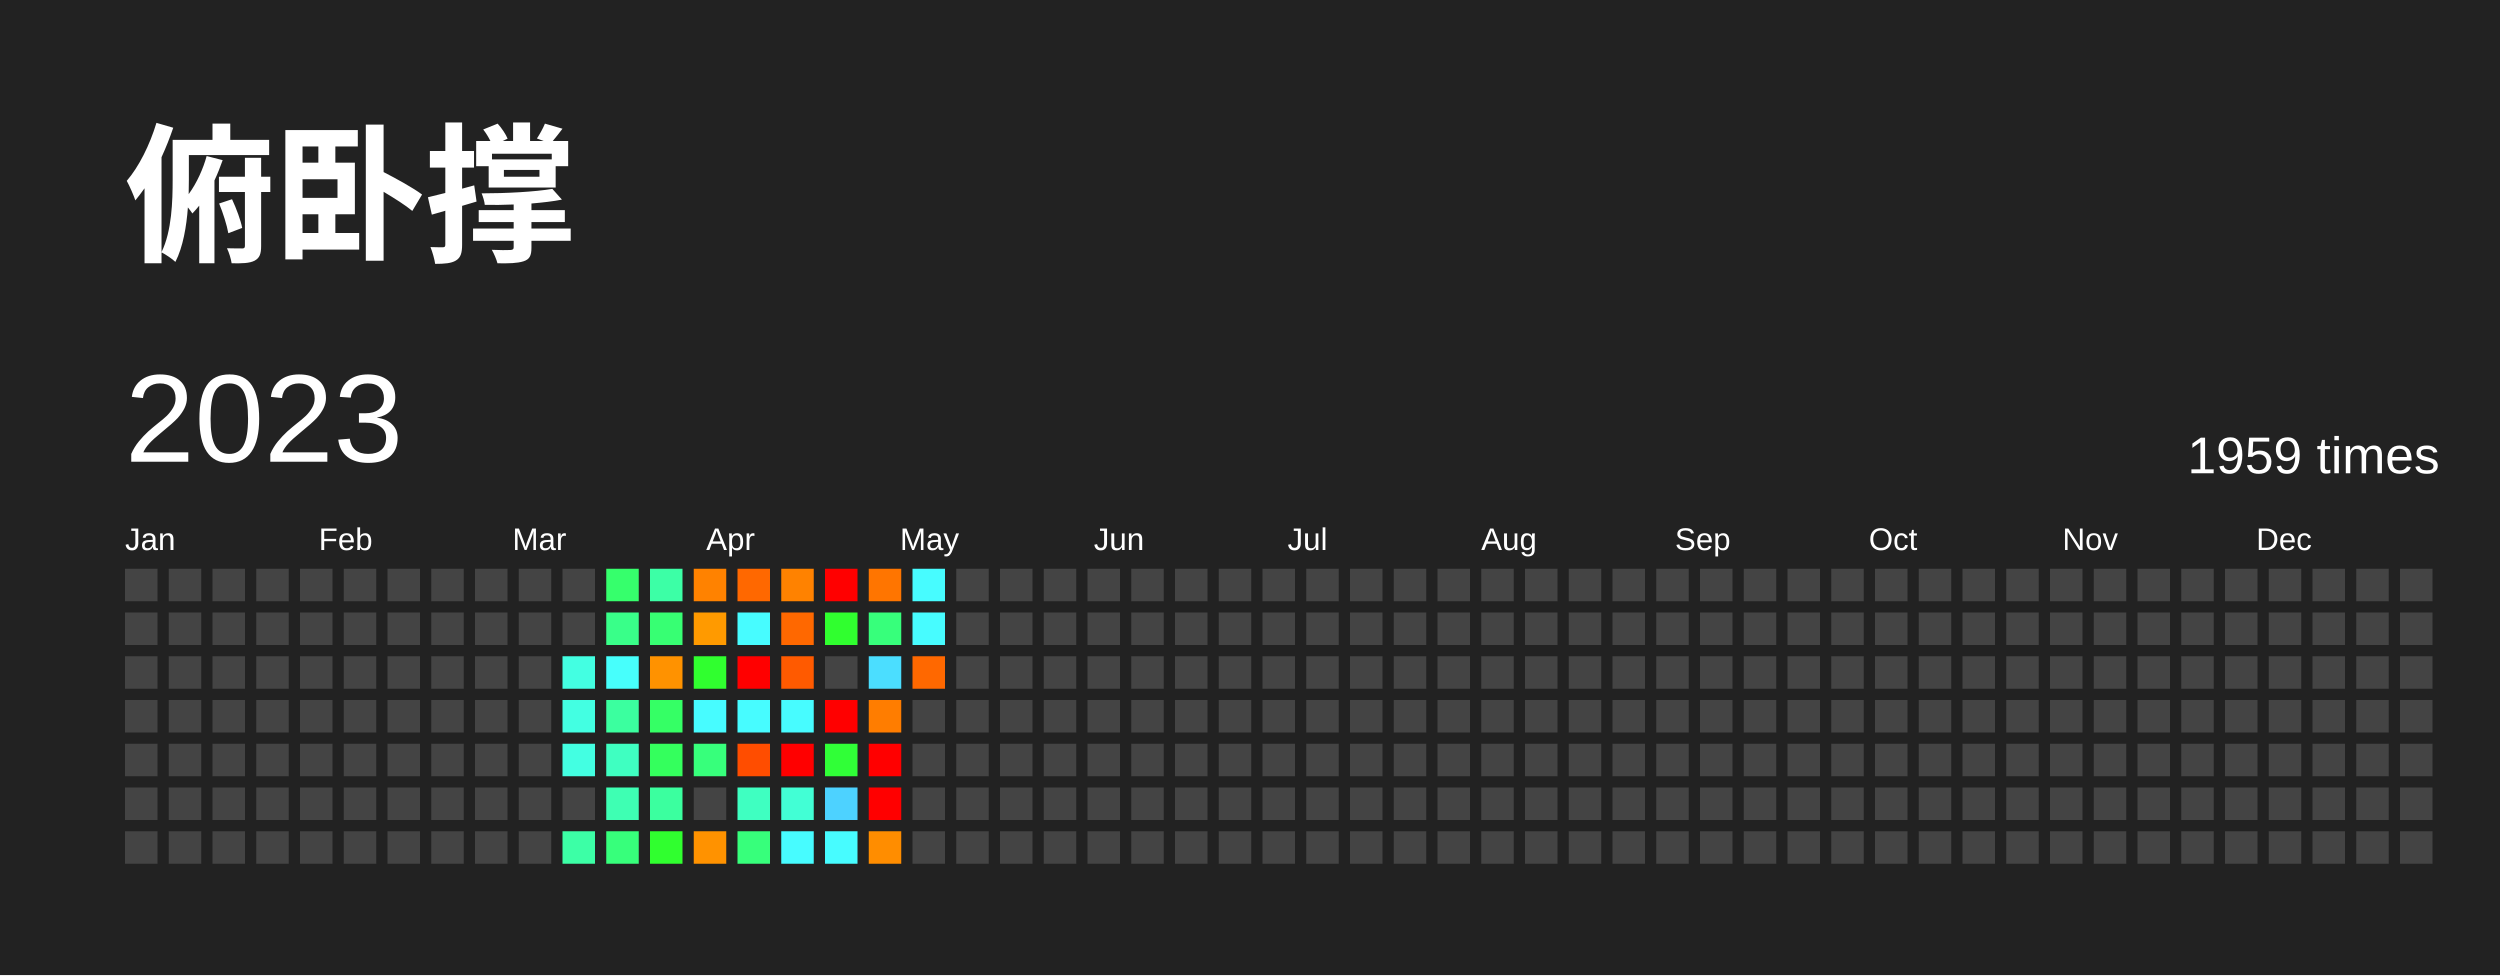
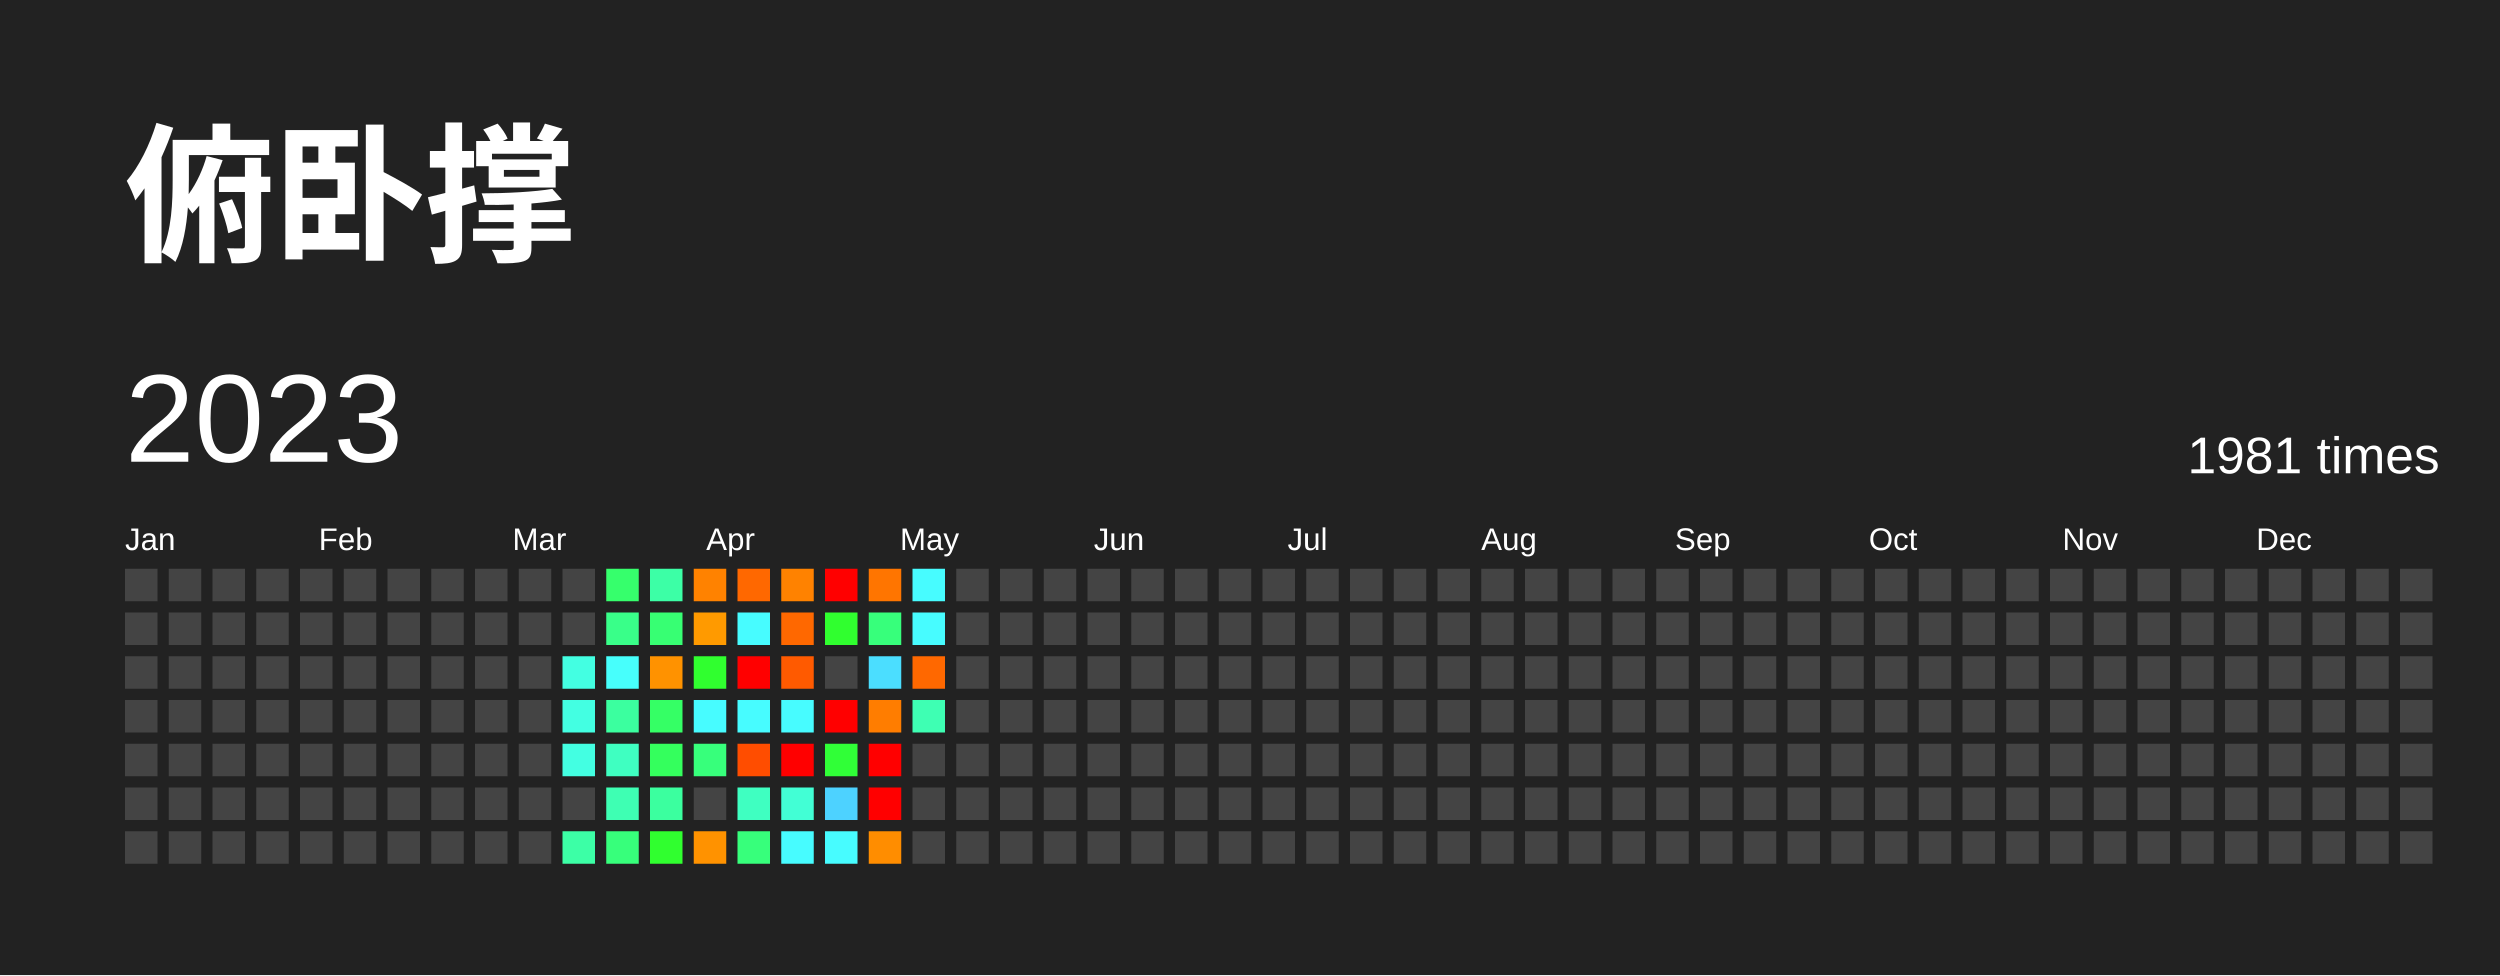
<svg xmlns="http://www.w3.org/2000/svg" baseProfile="full" height="78mm" version="1.1" viewBox="0,0,200,78" width="200mm">
  <defs />
  <rect fill="#222222" height="78" width="200" x="0" y="0" />
  <text fill="#FFFFFF" style="font-size:12px; font-family:Arial; font-weight:bold;" x="10" y="20">俯卧撑</text>
  <text dominant-baseline="hanging" fill="#FFFFFF" style="font-size:10.0px; font-family:Arial;" x="10" y="30">2023</text>
-   <text dominant-baseline="hanging" fill="#FFFFFF" style="font-size:4.125px; font-family:Arial;" x="175" y="35">1959 times</text>
+   <text dominant-baseline="hanging" fill="#FFFFFF" style="font-size:4.125px; font-family:Arial;" x="175" y="35">1981 times</text>
  <text fill="#FFFFFF" style="font-size:2.5px; font-family:Arial" x="10.0" y="44">Jan</text>
  <text fill="#FFFFFF" style="font-size:2.5px; font-family:Arial" x="25.5" y="44">Feb</text>
  <text fill="#FFFFFF" style="font-size:2.5px; font-family:Arial" x="41.0" y="44">Mar</text>
  <text fill="#FFFFFF" style="font-size:2.5px; font-family:Arial" x="56.5" y="44">Apr</text>
  <text fill="#FFFFFF" style="font-size:2.5px; font-family:Arial" x="72.0" y="44">May</text>
  <text fill="#FFFFFF" style="font-size:2.5px; font-family:Arial" x="87.5" y="44">Jun</text>
  <text fill="#FFFFFF" style="font-size:2.5px; font-family:Arial" x="103.0" y="44">Jul</text>
  <text fill="#FFFFFF" style="font-size:2.5px; font-family:Arial" x="118.5" y="44">Aug</text>
  <text fill="#FFFFFF" style="font-size:2.5px; font-family:Arial" x="134.0" y="44">Sep</text>
  <text fill="#FFFFFF" style="font-size:2.5px; font-family:Arial" x="149.5" y="44">Oct</text>
  <text fill="#FFFFFF" style="font-size:2.5px; font-family:Arial" x="165.0" y="44">Nov</text>
  <text fill="#FFFFFF" style="font-size:2.5px; font-family:Arial" x="180.5" y="44">Dec</text>
  <rect fill="#444444" height="2.6" width="2.6" x="10.0" y="45.5" />
  <rect fill="#444444" height="2.6" width="2.6" x="10.0" y="49.0" />
  <rect fill="#444444" height="2.6" width="2.6" x="10.0" y="52.5" />
  <rect fill="#444444" height="2.6" width="2.6" x="10.0" y="56.0" />
  <rect fill="#444444" height="2.6" width="2.6" x="10.0" y="59.5" />
  <rect fill="#444444" height="2.6" width="2.6" x="10.0" y="63.0" />
  <rect fill="#444444" height="2.6" width="2.6" x="10.0" y="66.5" />
  <rect fill="#444444" height="2.6" width="2.6" x="13.5" y="45.5" />
  <rect fill="#444444" height="2.6" width="2.6" x="13.5" y="49.0" />
  <rect fill="#444444" height="2.6" width="2.6" x="13.5" y="52.5" />
  <rect fill="#444444" height="2.6" width="2.6" x="13.5" y="56.0" />
  <rect fill="#444444" height="2.6" width="2.6" x="13.5" y="59.5" />
  <rect fill="#444444" height="2.6" width="2.6" x="13.5" y="63.0" />
  <rect fill="#444444" height="2.6" width="2.6" x="13.5" y="66.5" />
  <rect fill="#444444" height="2.6" width="2.6" x="17.0" y="45.5" />
  <rect fill="#444444" height="2.6" width="2.6" x="17.0" y="49.0" />
  <rect fill="#444444" height="2.6" width="2.6" x="17.0" y="52.5" />
  <rect fill="#444444" height="2.6" width="2.6" x="17.0" y="56.0" />
  <rect fill="#444444" height="2.6" width="2.6" x="17.0" y="59.5" />
  <rect fill="#444444" height="2.6" width="2.6" x="17.0" y="63.0" />
  <rect fill="#444444" height="2.6" width="2.6" x="17.0" y="66.5" />
  <rect fill="#444444" height="2.6" width="2.6" x="20.5" y="45.5" />
  <rect fill="#444444" height="2.6" width="2.6" x="20.5" y="49.0" />
  <rect fill="#444444" height="2.6" width="2.6" x="20.5" y="52.5" />
  <rect fill="#444444" height="2.6" width="2.6" x="20.5" y="56.0" />
  <rect fill="#444444" height="2.6" width="2.6" x="20.5" y="59.5" />
  <rect fill="#444444" height="2.6" width="2.6" x="20.5" y="63.0" />
  <rect fill="#444444" height="2.6" width="2.6" x="20.5" y="66.5" />
  <rect fill="#444444" height="2.6" width="2.6" x="24.0" y="45.5" />
  <rect fill="#444444" height="2.6" width="2.6" x="24.0" y="49.0" />
  <rect fill="#444444" height="2.6" width="2.6" x="24.0" y="52.5" />
  <rect fill="#444444" height="2.6" width="2.6" x="24.0" y="56.0" />
  <rect fill="#444444" height="2.6" width="2.6" x="24.0" y="59.5" />
  <rect fill="#444444" height="2.6" width="2.6" x="24.0" y="63.0" />
  <rect fill="#444444" height="2.6" width="2.6" x="24.0" y="66.5" />
  <rect fill="#444444" height="2.6" width="2.6" x="27.5" y="45.5" />
  <rect fill="#444444" height="2.6" width="2.6" x="27.5" y="49.0" />
  <rect fill="#444444" height="2.6" width="2.6" x="27.5" y="52.5" />
  <rect fill="#444444" height="2.6" width="2.6" x="27.5" y="56.0" />
  <rect fill="#444444" height="2.6" width="2.6" x="27.5" y="59.5" />
  <rect fill="#444444" height="2.6" width="2.6" x="27.5" y="63.0" />
  <rect fill="#444444" height="2.6" width="2.6" x="27.5" y="66.5" />
  <rect fill="#444444" height="2.6" width="2.6" x="31.0" y="45.5" />
  <rect fill="#444444" height="2.6" width="2.6" x="31.0" y="49.0" />
  <rect fill="#444444" height="2.6" width="2.6" x="31.0" y="52.5" />
  <rect fill="#444444" height="2.6" width="2.6" x="31.0" y="56.0" />
  <rect fill="#444444" height="2.6" width="2.6" x="31.0" y="59.5" />
  <rect fill="#444444" height="2.6" width="2.6" x="31.0" y="63.0" />
  <rect fill="#444444" height="2.6" width="2.6" x="31.0" y="66.5" />
  <rect fill="#444444" height="2.6" width="2.6" x="34.5" y="45.5" />
  <rect fill="#444444" height="2.6" width="2.6" x="34.5" y="49.0" />
  <rect fill="#444444" height="2.6" width="2.6" x="34.5" y="52.5" />
  <rect fill="#444444" height="2.6" width="2.6" x="34.5" y="56.0" />
  <rect fill="#444444" height="2.6" width="2.6" x="34.5" y="59.5" />
  <rect fill="#444444" height="2.6" width="2.6" x="34.5" y="63.0" />
  <rect fill="#444444" height="2.6" width="2.6" x="34.5" y="66.5" />
  <rect fill="#444444" height="2.6" width="2.6" x="38.0" y="45.5" />
  <rect fill="#444444" height="2.6" width="2.6" x="38.0" y="49.0" />
  <rect fill="#444444" height="2.6" width="2.6" x="38.0" y="52.5" />
  <rect fill="#444444" height="2.6" width="2.6" x="38.0" y="56.0" />
  <rect fill="#444444" height="2.6" width="2.6" x="38.0" y="59.5" />
  <rect fill="#444444" height="2.6" width="2.6" x="38.0" y="63.0" />
  <rect fill="#444444" height="2.6" width="2.6" x="38.0" y="66.5" />
  <rect fill="#444444" height="2.6" width="2.6" x="41.5" y="45.5" />
  <rect fill="#444444" height="2.6" width="2.6" x="41.5" y="49.0" />
  <rect fill="#444444" height="2.6" width="2.6" x="41.5" y="52.5" />
  <rect fill="#444444" height="2.6" width="2.6" x="41.5" y="56.0" />
  <rect fill="#444444" height="2.6" width="2.6" x="41.5" y="59.5" />
  <rect fill="#444444" height="2.6" width="2.6" x="41.5" y="63.0" />
  <rect fill="#444444" height="2.6" width="2.6" x="41.5" y="66.5" />
  <rect fill="#444444" height="2.6" width="2.6" x="45.0" y="45.5" />
  <rect fill="#444444" height="2.6" width="2.6" x="45.0" y="49.0" />
  <rect fill="#43ffe2" height="2.6" width="2.6" x="45.0" y="52.5" />
  <rect fill="#43ffe2" height="2.6" width="2.6" x="45.0" y="56.0" />
  <rect fill="#43ffe2" height="2.6" width="2.6" x="45.0" y="59.5" />
  <rect fill="#444444" height="2.6" width="2.6" x="45.0" y="63.0" />
  <rect fill="#3cffa6" height="2.6" width="2.6" x="45.0" y="66.5" />
  <rect fill="#36ff6c" height="2.6" width="2.6" x="48.5" y="45.5" />
  <rect fill="#39ff89" height="2.6" width="2.6" x="48.5" y="49.0" />
  <rect fill="#47fffc" height="2.6" width="2.6" x="48.5" y="52.5" />
  <rect fill="#3bff9f" height="2.6" width="2.6" x="48.5" y="56.0" />
  <rect fill="#3fffc1" height="2.6" width="2.6" x="48.5" y="59.5" />
  <rect fill="#3effb3" height="2.6" width="2.6" x="48.5" y="63.0" />
  <rect fill="#37ff7b" height="2.6" width="2.6" x="48.5" y="66.5" />
  <rect fill="#3cffa6" height="2.6" width="2.6" x="52.0" y="45.5" />
  <rect fill="#37ff73" height="2.6" width="2.6" x="52.0" y="49.0" />
  <rect fill="#ff9200" height="2.6" width="2.6" x="52.0" y="52.5" />
  <rect fill="#35ff65" height="2.6" width="2.6" x="52.0" y="56.0" />
  <rect fill="#34ff5d" height="2.6" width="2.6" x="52.0" y="59.5" />
  <rect fill="#3bff9f" height="2.6" width="2.6" x="52.0" y="63.0" />
  <rect fill="#30ff2f" height="2.6" width="2.6" x="52.0" y="66.5" />
  <rect fill="#ff8200" height="2.6" width="2.6" x="55.5" y="45.5" />
  <rect fill="#ff9a00" height="2.6" width="2.6" x="55.5" y="49.0" />
  <rect fill="#30ff2f" height="2.6" width="2.6" x="55.5" y="52.5" />
  <rect fill="#47fcff" height="2.6" width="2.6" x="55.5" y="56.0" />
  <rect fill="#37ff7b" height="2.6" width="2.6" x="55.5" y="59.5" />
  <rect fill="#444444" height="2.6" width="2.6" x="55.5" y="63.0" />
  <rect fill="#ff9200" height="2.6" width="2.6" x="55.5" y="66.5" />
  <rect fill="#ff6800" height="2.6" width="2.6" x="59.0" y="45.5" />
  <rect fill="#47fcff" height="2.6" width="2.6" x="59.0" y="49.0" />
  <rect fill="red" height="2.6" width="2.6" x="59.0" y="52.5" />
  <rect fill="#47fcff" height="2.6" width="2.6" x="59.0" y="56.0" />
  <rect fill="#ff4d00" height="2.6" width="2.6" x="59.0" y="59.5" />
  <rect fill="#3fffc1" height="2.6" width="2.6" x="59.0" y="63.0" />
  <rect fill="#37ff7b" height="2.6" width="2.6" x="59.0" y="66.5" />
  <rect fill="#ff8200" height="2.6" width="2.6" x="62.5" y="45.5" />
  <rect fill="#ff6800" height="2.6" width="2.6" x="62.5" y="49.0" />
  <rect fill="#ff5a00" height="2.6" width="2.6" x="62.5" y="52.5" />
  <rect fill="#47fcff" height="2.6" width="2.6" x="62.5" y="56.0" />
  <rect fill="red" height="2.6" width="2.6" x="62.5" y="59.5" />
  <rect fill="#42ffd5" height="2.6" width="2.6" x="62.5" y="63.0" />
  <rect fill="#47fcff" height="2.6" width="2.6" x="62.5" y="66.5" />
  <rect fill="red" height="2.6" width="2.6" x="66.0" y="45.5" />
  <rect fill="#30ff2f" height="2.6" width="2.6" x="66.0" y="49.0" />
  <rect fill="#444444" height="2.6" width="2.6" x="66.0" y="52.5" />
  <rect fill="red" height="2.6" width="2.6" x="66.0" y="56.0" />
  <rect fill="#30ff37" height="2.6" width="2.6" x="66.0" y="59.5" />
  <rect fill="#4dd2ff" height="2.6" width="2.6" x="66.0" y="63.0" />
  <rect fill="#47fcff" height="2.6" width="2.6" x="66.0" y="66.5" />
  <rect fill="#ff7500" height="2.6" width="2.6" x="69.5" y="45.5" />
  <rect fill="#37ff7b" height="2.6" width="2.6" x="69.5" y="49.0" />
  <rect fill="#4bdeff" height="2.6" width="2.6" x="69.5" y="52.5" />
  <rect fill="#ff7d00" height="2.6" width="2.6" x="69.5" y="56.0" />
  <rect fill="red" height="2.6" width="2.6" x="69.5" y="59.5" />
  <rect fill="red" height="2.6" width="2.6" x="69.5" y="63.0" />
  <rect fill="#ff8d00" height="2.6" width="2.6" x="69.5" y="66.5" />
  <rect fill="#47fcff" height="2.6" width="2.6" x="73.0" y="45.5" />
  <rect fill="#47fcff" height="2.6" width="2.6" x="73.0" y="49.0" />
  <rect fill="#ff6800" height="2.6" width="2.6" x="73.0" y="52.5" />
-   <rect fill="#444444" height="2.6" width="2.6" x="73.0" y="56.0" />
+   <rect fill="#3effb3" height="2.6" width="2.6" x="73.0" y="56.0" />
  <rect fill="#444444" height="2.6" width="2.6" x="73.0" y="59.5" />
  <rect fill="#444444" height="2.6" width="2.6" x="73.0" y="63.0" />
  <rect fill="#444444" height="2.6" width="2.6" x="73.0" y="66.5" />
  <rect fill="#444444" height="2.6" width="2.6" x="76.5" y="45.5" />
  <rect fill="#444444" height="2.6" width="2.6" x="76.5" y="49.0" />
  <rect fill="#444444" height="2.6" width="2.6" x="76.5" y="52.5" />
  <rect fill="#444444" height="2.6" width="2.6" x="76.5" y="56.0" />
  <rect fill="#444444" height="2.6" width="2.6" x="76.5" y="59.5" />
  <rect fill="#444444" height="2.6" width="2.6" x="76.5" y="63.0" />
  <rect fill="#444444" height="2.6" width="2.6" x="76.5" y="66.5" />
  <rect fill="#444444" height="2.6" width="2.6" x="80.0" y="45.5" />
  <rect fill="#444444" height="2.6" width="2.6" x="80.0" y="49.0" />
  <rect fill="#444444" height="2.6" width="2.6" x="80.0" y="52.5" />
  <rect fill="#444444" height="2.6" width="2.6" x="80.0" y="56.0" />
  <rect fill="#444444" height="2.6" width="2.6" x="80.0" y="59.5" />
  <rect fill="#444444" height="2.6" width="2.6" x="80.0" y="63.0" />
  <rect fill="#444444" height="2.6" width="2.6" x="80.0" y="66.5" />
  <rect fill="#444444" height="2.6" width="2.6" x="83.5" y="45.5" />
  <rect fill="#444444" height="2.6" width="2.6" x="83.5" y="49.0" />
  <rect fill="#444444" height="2.6" width="2.6" x="83.5" y="52.5" />
  <rect fill="#444444" height="2.6" width="2.6" x="83.5" y="56.0" />
  <rect fill="#444444" height="2.6" width="2.6" x="83.5" y="59.5" />
  <rect fill="#444444" height="2.6" width="2.6" x="83.5" y="63.0" />
  <rect fill="#444444" height="2.6" width="2.6" x="83.5" y="66.5" />
  <rect fill="#444444" height="2.6" width="2.6" x="87.0" y="45.5" />
  <rect fill="#444444" height="2.6" width="2.6" x="87.0" y="49.0" />
  <rect fill="#444444" height="2.6" width="2.6" x="87.0" y="52.5" />
  <rect fill="#444444" height="2.6" width="2.6" x="87.0" y="56.0" />
  <rect fill="#444444" height="2.6" width="2.6" x="87.0" y="59.5" />
  <rect fill="#444444" height="2.6" width="2.6" x="87.0" y="63.0" />
  <rect fill="#444444" height="2.6" width="2.6" x="87.0" y="66.5" />
  <rect fill="#444444" height="2.6" width="2.6" x="90.5" y="45.5" />
  <rect fill="#444444" height="2.6" width="2.6" x="90.5" y="49.0" />
  <rect fill="#444444" height="2.6" width="2.6" x="90.5" y="52.5" />
  <rect fill="#444444" height="2.6" width="2.6" x="90.5" y="56.0" />
  <rect fill="#444444" height="2.6" width="2.6" x="90.5" y="59.5" />
  <rect fill="#444444" height="2.6" width="2.6" x="90.5" y="63.0" />
  <rect fill="#444444" height="2.6" width="2.6" x="90.5" y="66.5" />
  <rect fill="#444444" height="2.6" width="2.6" x="94.0" y="45.5" />
  <rect fill="#444444" height="2.6" width="2.6" x="94.0" y="49.0" />
  <rect fill="#444444" height="2.6" width="2.6" x="94.0" y="52.5" />
  <rect fill="#444444" height="2.6" width="2.6" x="94.0" y="56.0" />
  <rect fill="#444444" height="2.6" width="2.6" x="94.0" y="59.5" />
  <rect fill="#444444" height="2.6" width="2.6" x="94.0" y="63.0" />
  <rect fill="#444444" height="2.6" width="2.6" x="94.0" y="66.5" />
  <rect fill="#444444" height="2.6" width="2.6" x="97.5" y="45.5" />
  <rect fill="#444444" height="2.6" width="2.6" x="97.5" y="49.0" />
  <rect fill="#444444" height="2.6" width="2.6" x="97.5" y="52.5" />
  <rect fill="#444444" height="2.6" width="2.6" x="97.5" y="56.0" />
  <rect fill="#444444" height="2.6" width="2.6" x="97.5" y="59.5" />
  <rect fill="#444444" height="2.6" width="2.6" x="97.5" y="63.0" />
  <rect fill="#444444" height="2.6" width="2.6" x="97.5" y="66.5" />
  <rect fill="#444444" height="2.6" width="2.6" x="101.0" y="45.5" />
  <rect fill="#444444" height="2.6" width="2.6" x="101.0" y="49.0" />
  <rect fill="#444444" height="2.6" width="2.6" x="101.0" y="52.5" />
  <rect fill="#444444" height="2.6" width="2.6" x="101.0" y="56.0" />
  <rect fill="#444444" height="2.6" width="2.6" x="101.0" y="59.5" />
  <rect fill="#444444" height="2.6" width="2.6" x="101.0" y="63.0" />
  <rect fill="#444444" height="2.6" width="2.6" x="101.0" y="66.5" />
  <rect fill="#444444" height="2.6" width="2.6" x="104.5" y="45.5" />
  <rect fill="#444444" height="2.6" width="2.6" x="104.5" y="49.0" />
  <rect fill="#444444" height="2.6" width="2.6" x="104.5" y="52.5" />
  <rect fill="#444444" height="2.6" width="2.6" x="104.5" y="56.0" />
  <rect fill="#444444" height="2.6" width="2.6" x="104.5" y="59.5" />
  <rect fill="#444444" height="2.6" width="2.6" x="104.5" y="63.0" />
  <rect fill="#444444" height="2.6" width="2.6" x="104.5" y="66.5" />
  <rect fill="#444444" height="2.6" width="2.6" x="108.0" y="45.5" />
  <rect fill="#444444" height="2.6" width="2.6" x="108.0" y="49.0" />
  <rect fill="#444444" height="2.6" width="2.6" x="108.0" y="52.5" />
  <rect fill="#444444" height="2.6" width="2.6" x="108.0" y="56.0" />
  <rect fill="#444444" height="2.6" width="2.6" x="108.0" y="59.5" />
  <rect fill="#444444" height="2.6" width="2.6" x="108.0" y="63.0" />
  <rect fill="#444444" height="2.6" width="2.6" x="108.0" y="66.5" />
  <rect fill="#444444" height="2.6" width="2.6" x="111.5" y="45.5" />
  <rect fill="#444444" height="2.6" width="2.6" x="111.5" y="49.0" />
  <rect fill="#444444" height="2.6" width="2.6" x="111.5" y="52.5" />
  <rect fill="#444444" height="2.6" width="2.6" x="111.5" y="56.0" />
  <rect fill="#444444" height="2.6" width="2.6" x="111.5" y="59.5" />
  <rect fill="#444444" height="2.6" width="2.6" x="111.5" y="63.0" />
  <rect fill="#444444" height="2.6" width="2.6" x="111.5" y="66.5" />
  <rect fill="#444444" height="2.6" width="2.6" x="115.0" y="45.5" />
  <rect fill="#444444" height="2.6" width="2.6" x="115.0" y="49.0" />
  <rect fill="#444444" height="2.6" width="2.6" x="115.0" y="52.5" />
  <rect fill="#444444" height="2.6" width="2.6" x="115.0" y="56.0" />
  <rect fill="#444444" height="2.6" width="2.6" x="115.0" y="59.5" />
  <rect fill="#444444" height="2.6" width="2.6" x="115.0" y="63.0" />
  <rect fill="#444444" height="2.6" width="2.6" x="115.0" y="66.5" />
  <rect fill="#444444" height="2.6" width="2.6" x="118.5" y="45.5" />
  <rect fill="#444444" height="2.6" width="2.6" x="118.5" y="49.0" />
  <rect fill="#444444" height="2.6" width="2.6" x="118.5" y="52.5" />
  <rect fill="#444444" height="2.6" width="2.6" x="118.5" y="56.0" />
  <rect fill="#444444" height="2.6" width="2.6" x="118.5" y="59.5" />
  <rect fill="#444444" height="2.6" width="2.6" x="118.5" y="63.0" />
  <rect fill="#444444" height="2.6" width="2.6" x="118.5" y="66.5" />
  <rect fill="#444444" height="2.6" width="2.6" x="122.0" y="45.5" />
  <rect fill="#444444" height="2.6" width="2.6" x="122.0" y="49.0" />
  <rect fill="#444444" height="2.6" width="2.6" x="122.0" y="52.5" />
  <rect fill="#444444" height="2.6" width="2.6" x="122.0" y="56.0" />
  <rect fill="#444444" height="2.6" width="2.6" x="122.0" y="59.5" />
  <rect fill="#444444" height="2.6" width="2.6" x="122.0" y="63.0" />
  <rect fill="#444444" height="2.6" width="2.6" x="122.0" y="66.5" />
  <rect fill="#444444" height="2.6" width="2.6" x="125.5" y="45.5" />
  <rect fill="#444444" height="2.6" width="2.6" x="125.5" y="49.0" />
  <rect fill="#444444" height="2.6" width="2.6" x="125.5" y="52.5" />
  <rect fill="#444444" height="2.6" width="2.6" x="125.5" y="56.0" />
  <rect fill="#444444" height="2.6" width="2.6" x="125.5" y="59.5" />
  <rect fill="#444444" height="2.6" width="2.6" x="125.5" y="63.0" />
  <rect fill="#444444" height="2.6" width="2.6" x="125.5" y="66.5" />
  <rect fill="#444444" height="2.6" width="2.6" x="129.0" y="45.5" />
  <rect fill="#444444" height="2.6" width="2.6" x="129.0" y="49.0" />
  <rect fill="#444444" height="2.6" width="2.6" x="129.0" y="52.5" />
  <rect fill="#444444" height="2.6" width="2.6" x="129.0" y="56.0" />
  <rect fill="#444444" height="2.6" width="2.6" x="129.0" y="59.5" />
  <rect fill="#444444" height="2.6" width="2.6" x="129.0" y="63.0" />
  <rect fill="#444444" height="2.6" width="2.6" x="129.0" y="66.5" />
  <rect fill="#444444" height="2.6" width="2.6" x="132.5" y="45.5" />
  <rect fill="#444444" height="2.6" width="2.6" x="132.5" y="49.0" />
  <rect fill="#444444" height="2.6" width="2.6" x="132.5" y="52.5" />
  <rect fill="#444444" height="2.6" width="2.6" x="132.5" y="56.0" />
  <rect fill="#444444" height="2.6" width="2.6" x="132.5" y="59.5" />
  <rect fill="#444444" height="2.6" width="2.6" x="132.5" y="63.0" />
  <rect fill="#444444" height="2.6" width="2.6" x="132.5" y="66.5" />
  <rect fill="#444444" height="2.6" width="2.6" x="136.0" y="45.5" />
  <rect fill="#444444" height="2.6" width="2.6" x="136.0" y="49.0" />
  <rect fill="#444444" height="2.6" width="2.6" x="136.0" y="52.5" />
  <rect fill="#444444" height="2.6" width="2.6" x="136.0" y="56.0" />
  <rect fill="#444444" height="2.6" width="2.6" x="136.0" y="59.5" />
  <rect fill="#444444" height="2.6" width="2.6" x="136.0" y="63.0" />
  <rect fill="#444444" height="2.6" width="2.6" x="136.0" y="66.5" />
  <rect fill="#444444" height="2.6" width="2.6" x="139.5" y="45.5" />
  <rect fill="#444444" height="2.6" width="2.6" x="139.5" y="49.0" />
  <rect fill="#444444" height="2.6" width="2.6" x="139.5" y="52.5" />
  <rect fill="#444444" height="2.6" width="2.6" x="139.5" y="56.0" />
  <rect fill="#444444" height="2.6" width="2.6" x="139.5" y="59.5" />
  <rect fill="#444444" height="2.6" width="2.6" x="139.5" y="63.0" />
  <rect fill="#444444" height="2.6" width="2.6" x="139.5" y="66.5" />
  <rect fill="#444444" height="2.6" width="2.6" x="143.0" y="45.5" />
  <rect fill="#444444" height="2.6" width="2.6" x="143.0" y="49.0" />
  <rect fill="#444444" height="2.6" width="2.6" x="143.0" y="52.5" />
  <rect fill="#444444" height="2.6" width="2.6" x="143.0" y="56.0" />
  <rect fill="#444444" height="2.6" width="2.6" x="143.0" y="59.5" />
  <rect fill="#444444" height="2.6" width="2.6" x="143.0" y="63.0" />
  <rect fill="#444444" height="2.6" width="2.6" x="143.0" y="66.5" />
  <rect fill="#444444" height="2.6" width="2.6" x="146.5" y="45.5" />
  <rect fill="#444444" height="2.6" width="2.6" x="146.5" y="49.0" />
  <rect fill="#444444" height="2.6" width="2.6" x="146.5" y="52.5" />
  <rect fill="#444444" height="2.6" width="2.6" x="146.5" y="56.0" />
  <rect fill="#444444" height="2.6" width="2.6" x="146.5" y="59.5" />
  <rect fill="#444444" height="2.6" width="2.6" x="146.5" y="63.0" />
  <rect fill="#444444" height="2.6" width="2.6" x="146.5" y="66.5" />
  <rect fill="#444444" height="2.6" width="2.6" x="150.0" y="45.5" />
  <rect fill="#444444" height="2.6" width="2.6" x="150.0" y="49.0" />
  <rect fill="#444444" height="2.6" width="2.6" x="150.0" y="52.5" />
  <rect fill="#444444" height="2.6" width="2.6" x="150.0" y="56.0" />
  <rect fill="#444444" height="2.6" width="2.6" x="150.0" y="59.5" />
  <rect fill="#444444" height="2.6" width="2.6" x="150.0" y="63.0" />
  <rect fill="#444444" height="2.6" width="2.6" x="150.0" y="66.5" />
  <rect fill="#444444" height="2.6" width="2.6" x="153.5" y="45.5" />
  <rect fill="#444444" height="2.6" width="2.6" x="153.5" y="49.0" />
  <rect fill="#444444" height="2.6" width="2.6" x="153.5" y="52.5" />
  <rect fill="#444444" height="2.6" width="2.6" x="153.5" y="56.0" />
  <rect fill="#444444" height="2.6" width="2.6" x="153.5" y="59.5" />
  <rect fill="#444444" height="2.6" width="2.6" x="153.5" y="63.0" />
  <rect fill="#444444" height="2.6" width="2.6" x="153.5" y="66.5" />
  <rect fill="#444444" height="2.6" width="2.6" x="157.0" y="45.5" />
  <rect fill="#444444" height="2.6" width="2.6" x="157.0" y="49.0" />
  <rect fill="#444444" height="2.6" width="2.6" x="157.0" y="52.5" />
  <rect fill="#444444" height="2.6" width="2.6" x="157.0" y="56.0" />
  <rect fill="#444444" height="2.6" width="2.6" x="157.0" y="59.5" />
  <rect fill="#444444" height="2.6" width="2.6" x="157.0" y="63.0" />
  <rect fill="#444444" height="2.6" width="2.6" x="157.0" y="66.5" />
  <rect fill="#444444" height="2.6" width="2.6" x="160.5" y="45.5" />
  <rect fill="#444444" height="2.6" width="2.6" x="160.5" y="49.0" />
  <rect fill="#444444" height="2.6" width="2.6" x="160.5" y="52.5" />
  <rect fill="#444444" height="2.6" width="2.6" x="160.5" y="56.0" />
  <rect fill="#444444" height="2.6" width="2.6" x="160.5" y="59.5" />
  <rect fill="#444444" height="2.6" width="2.6" x="160.5" y="63.0" />
  <rect fill="#444444" height="2.6" width="2.6" x="160.5" y="66.5" />
  <rect fill="#444444" height="2.6" width="2.6" x="164.0" y="45.5" />
  <rect fill="#444444" height="2.6" width="2.6" x="164.0" y="49.0" />
  <rect fill="#444444" height="2.6" width="2.6" x="164.0" y="52.5" />
  <rect fill="#444444" height="2.6" width="2.6" x="164.0" y="56.0" />
  <rect fill="#444444" height="2.6" width="2.6" x="164.0" y="59.5" />
  <rect fill="#444444" height="2.6" width="2.6" x="164.0" y="63.0" />
  <rect fill="#444444" height="2.6" width="2.6" x="164.0" y="66.5" />
  <rect fill="#444444" height="2.6" width="2.6" x="167.5" y="45.5" />
  <rect fill="#444444" height="2.6" width="2.6" x="167.5" y="49.0" />
  <rect fill="#444444" height="2.6" width="2.6" x="167.5" y="52.5" />
  <rect fill="#444444" height="2.6" width="2.6" x="167.5" y="56.0" />
  <rect fill="#444444" height="2.6" width="2.6" x="167.5" y="59.5" />
  <rect fill="#444444" height="2.6" width="2.6" x="167.5" y="63.0" />
  <rect fill="#444444" height="2.6" width="2.6" x="167.5" y="66.5" />
  <rect fill="#444444" height="2.6" width="2.6" x="171.0" y="45.5" />
  <rect fill="#444444" height="2.6" width="2.6" x="171.0" y="49.0" />
  <rect fill="#444444" height="2.6" width="2.6" x="171.0" y="52.5" />
  <rect fill="#444444" height="2.6" width="2.6" x="171.0" y="56.0" />
  <rect fill="#444444" height="2.6" width="2.6" x="171.0" y="59.5" />
  <rect fill="#444444" height="2.6" width="2.6" x="171.0" y="63.0" />
  <rect fill="#444444" height="2.6" width="2.6" x="171.0" y="66.5" />
  <rect fill="#444444" height="2.6" width="2.6" x="174.5" y="45.5" />
  <rect fill="#444444" height="2.6" width="2.6" x="174.5" y="49.0" />
  <rect fill="#444444" height="2.6" width="2.6" x="174.5" y="52.5" />
  <rect fill="#444444" height="2.6" width="2.6" x="174.5" y="56.0" />
  <rect fill="#444444" height="2.6" width="2.6" x="174.5" y="59.5" />
  <rect fill="#444444" height="2.6" width="2.6" x="174.5" y="63.0" />
  <rect fill="#444444" height="2.6" width="2.6" x="174.5" y="66.5" />
  <rect fill="#444444" height="2.6" width="2.6" x="178.0" y="45.5" />
  <rect fill="#444444" height="2.6" width="2.6" x="178.0" y="49.0" />
  <rect fill="#444444" height="2.6" width="2.6" x="178.0" y="52.5" />
  <rect fill="#444444" height="2.6" width="2.6" x="178.0" y="56.0" />
  <rect fill="#444444" height="2.6" width="2.6" x="178.0" y="59.5" />
  <rect fill="#444444" height="2.6" width="2.6" x="178.0" y="63.0" />
  <rect fill="#444444" height="2.6" width="2.6" x="178.0" y="66.5" />
  <rect fill="#444444" height="2.6" width="2.6" x="181.5" y="45.5" />
  <rect fill="#444444" height="2.6" width="2.6" x="181.5" y="49.0" />
  <rect fill="#444444" height="2.6" width="2.6" x="181.5" y="52.5" />
  <rect fill="#444444" height="2.6" width="2.6" x="181.5" y="56.0" />
  <rect fill="#444444" height="2.6" width="2.6" x="181.5" y="59.5" />
  <rect fill="#444444" height="2.6" width="2.6" x="181.5" y="63.0" />
  <rect fill="#444444" height="2.6" width="2.6" x="181.5" y="66.5" />
  <rect fill="#444444" height="2.6" width="2.6" x="185.0" y="45.5" />
  <rect fill="#444444" height="2.6" width="2.6" x="185.0" y="49.0" />
  <rect fill="#444444" height="2.6" width="2.6" x="185.0" y="52.5" />
  <rect fill="#444444" height="2.6" width="2.6" x="185.0" y="56.0" />
  <rect fill="#444444" height="2.6" width="2.6" x="185.0" y="59.5" />
  <rect fill="#444444" height="2.6" width="2.6" x="185.0" y="63.0" />
  <rect fill="#444444" height="2.6" width="2.6" x="185.0" y="66.5" />
  <rect fill="#444444" height="2.6" width="2.6" x="188.5" y="45.5" />
  <rect fill="#444444" height="2.6" width="2.6" x="188.5" y="49.0" />
  <rect fill="#444444" height="2.6" width="2.6" x="188.5" y="52.5" />
  <rect fill="#444444" height="2.6" width="2.6" x="188.5" y="56.0" />
  <rect fill="#444444" height="2.6" width="2.6" x="188.5" y="59.5" />
  <rect fill="#444444" height="2.6" width="2.6" x="188.5" y="63.0" />
  <rect fill="#444444" height="2.6" width="2.6" x="188.5" y="66.5" />
  <rect fill="#444444" height="2.6" width="2.6" x="192.0" y="45.5" />
  <rect fill="#444444" height="2.6" width="2.6" x="192.0" y="49.0" />
  <rect fill="#444444" height="2.6" width="2.6" x="192.0" y="52.5" />
  <rect fill="#444444" height="2.6" width="2.6" x="192.0" y="56.0" />
  <rect fill="#444444" height="2.6" width="2.6" x="192.0" y="59.5" />
  <rect fill="#444444" height="2.6" width="2.6" x="192.0" y="63.0" />
  <rect fill="#444444" height="2.6" width="2.6" x="192.0" y="66.5" />
</svg>
